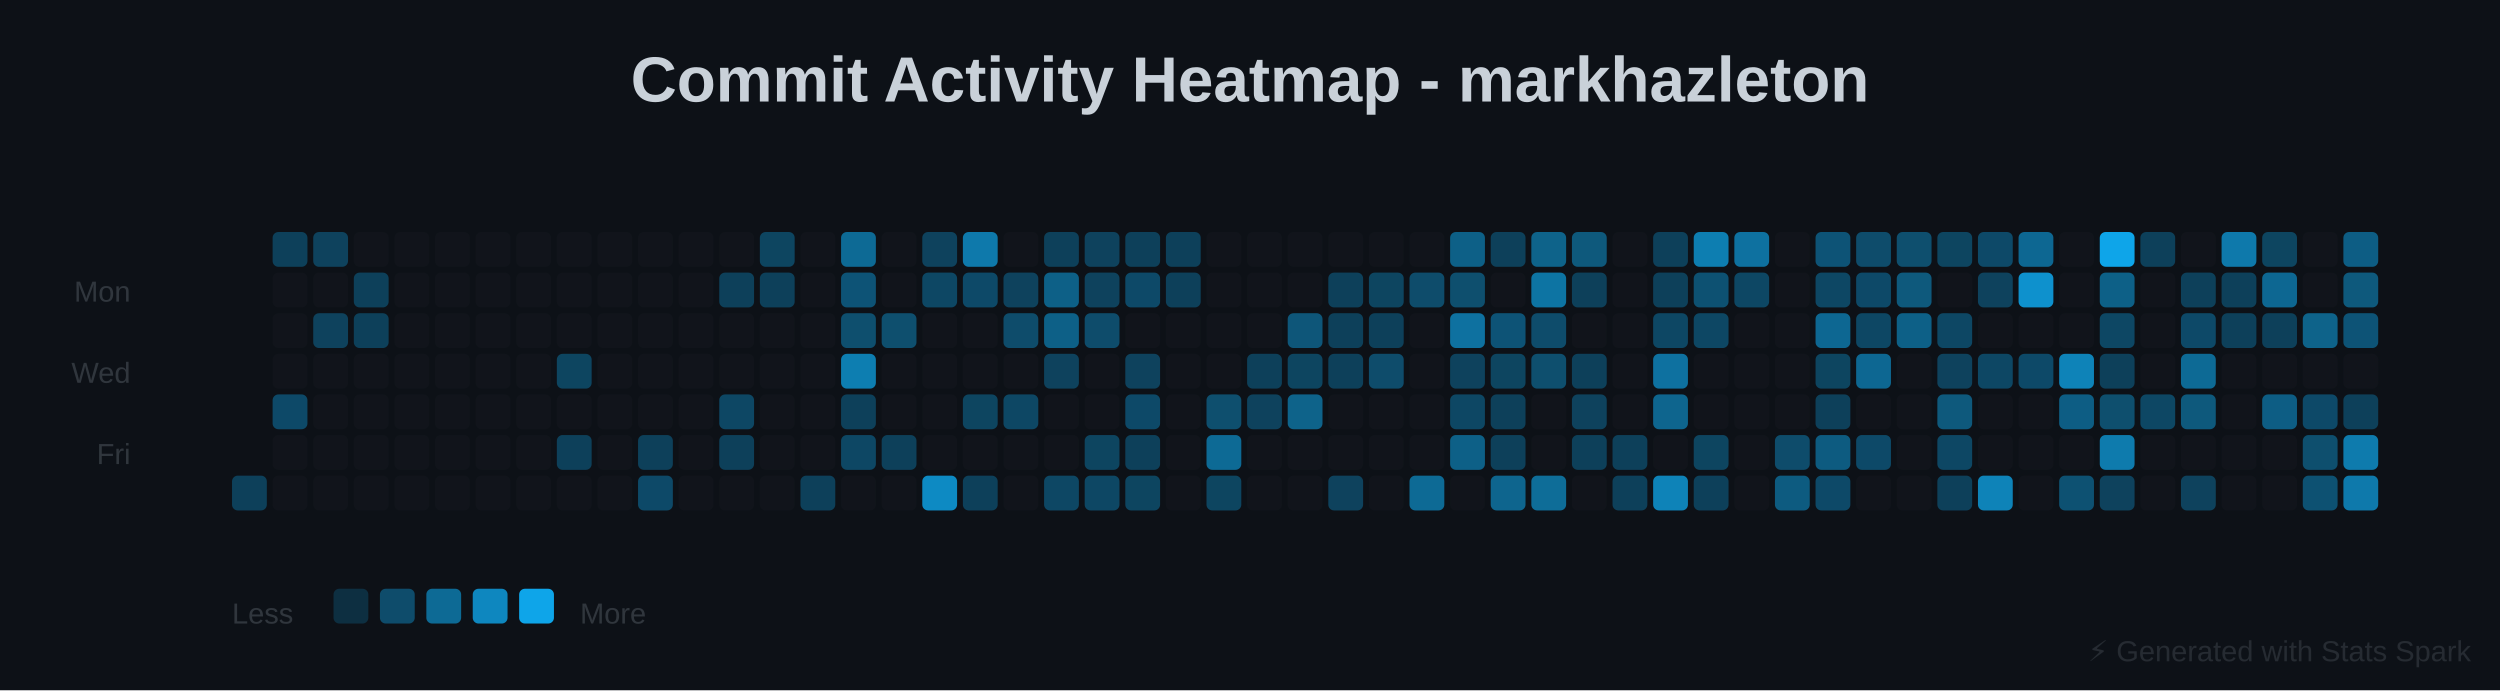
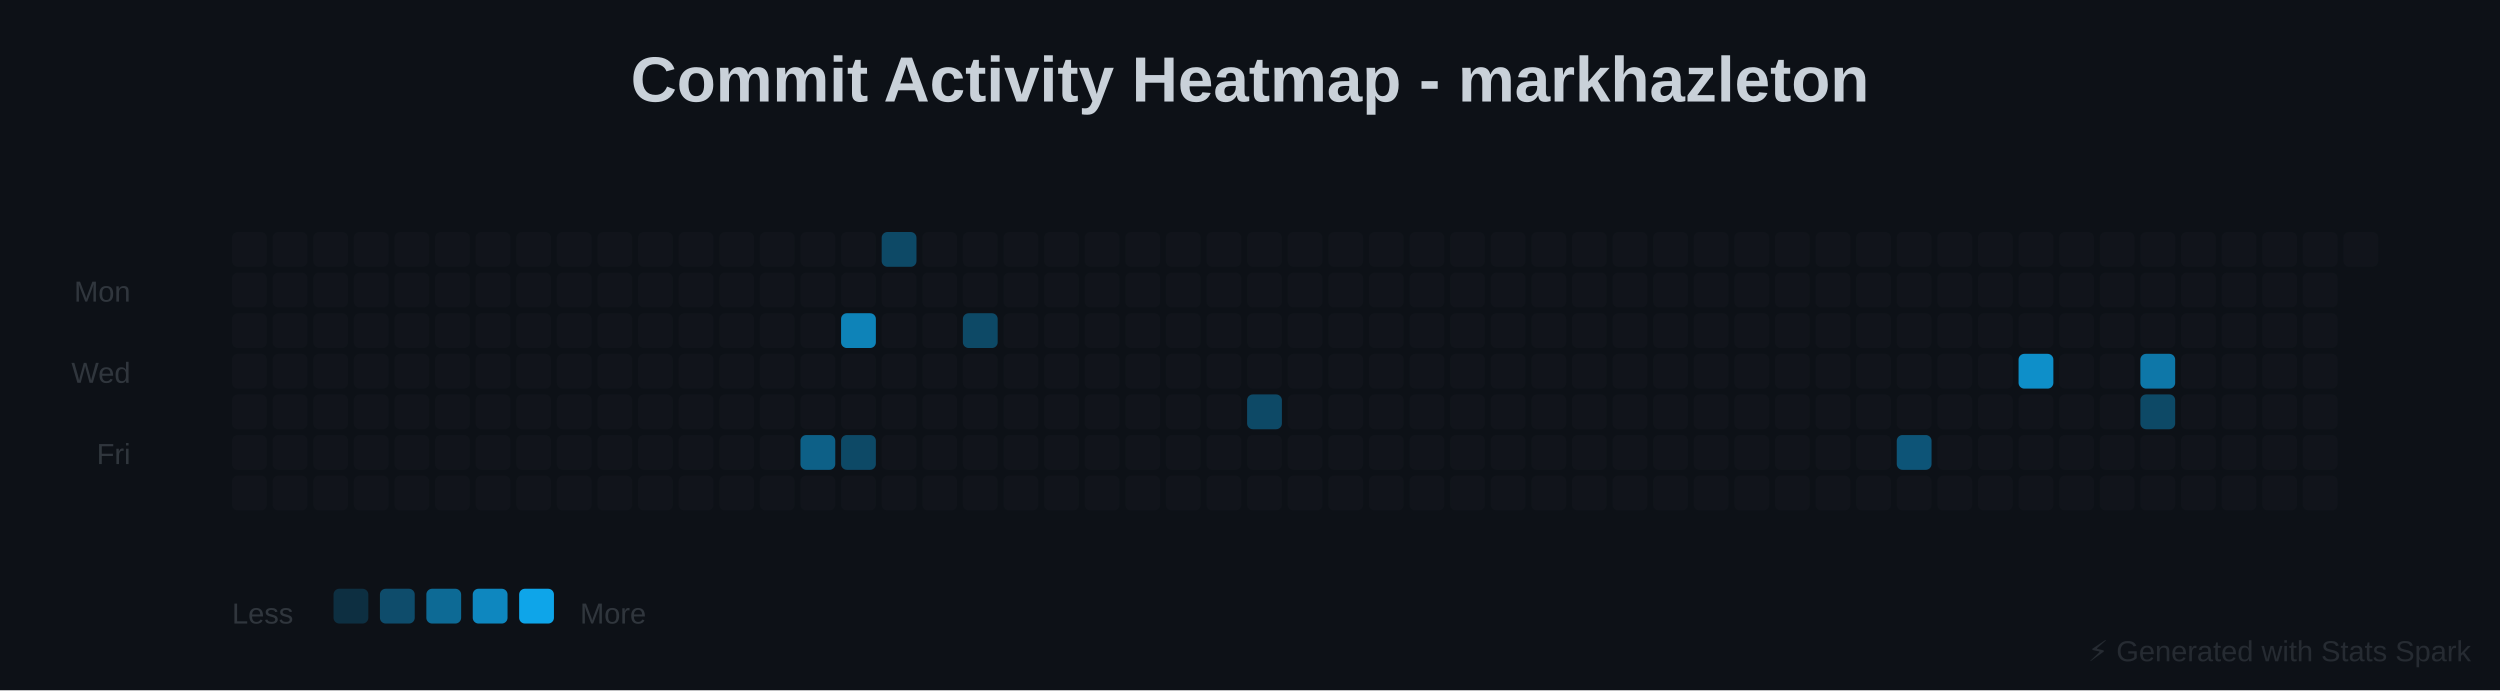
<svg xmlns="http://www.w3.org/2000/svg" baseProfile="full" height="238" version="1.1" width="862">
  <defs />
  <rect fill="#0D1117" height="238" width="862" x="0" y="0" />
  <text fill="#C9D1D9" font-family="Arial, sans-serif" font-size="22px" font-weight="bold" text-anchor="middle" x="431" y="35">Commit Activity Heatmap - markhazleton</text>
  <text fill="#30363D" font-family="Arial, sans-serif" font-size="10px" text-anchor="end" x="45" y="104">Mon</text>
  <text fill="#30363D" font-family="Arial, sans-serif" font-size="10px" text-anchor="end" x="45" y="132">Wed</text>
  <text fill="#30363D" font-family="Arial, sans-serif" font-size="10px" text-anchor="end" x="45" y="160">Fri</text>
-   <rect fill="#0EA5E9" height="12" opacity="0.317" rx="2" width="12" x="80" y="164" />
-   <rect fill="#0EA5E9" height="12" opacity="0.317" rx="2" width="12" x="94" y="80" />
+   <rect fill="#30363D" height="12" opacity="0.1" rx="2" width="12" x="80" y="80" />
+   <rect fill="#30363D" height="12" opacity="0.1" rx="2" width="12" x="80" y="94" />
+   <rect fill="#30363D" height="12" opacity="0.1" rx="2" width="12" x="80" y="108" />
+   <rect fill="#30363D" height="12" opacity="0.1" rx="2" width="12" x="80" y="122" />
+   <rect fill="#30363D" height="12" opacity="0.1" rx="2" width="12" x="80" y="136" />
+   <rect fill="#30363D" height="12" opacity="0.1" rx="2" width="12" x="80" y="150" />
+   <rect fill="#30363D" height="12" opacity="0.1" rx="2" width="12" x="80" y="164" />
+   <rect fill="#30363D" height="12" opacity="0.1" rx="2" width="12" x="94" y="80" />
  <rect fill="#30363D" height="12" opacity="0.1" rx="2" width="12" x="94" y="94" />
  <rect fill="#30363D" height="12" opacity="0.1" rx="2" width="12" x="94" y="108" />
  <rect fill="#30363D" height="12" opacity="0.1" rx="2" width="12" x="94" y="122" />
-   <rect fill="#0EA5E9" height="12" opacity="0.383" rx="2" width="12" x="94" y="136" />
+   <rect fill="#30363D" height="12" opacity="0.1" rx="2" width="12" x="94" y="136" />
  <rect fill="#30363D" height="12" opacity="0.1" rx="2" width="12" x="94" y="150" />
  <rect fill="#30363D" height="12" opacity="0.1" rx="2" width="12" x="94" y="164" />
-   <rect fill="#0EA5E9" height="12" opacity="0.333" rx="2" width="12" x="108" y="80" />
+   <rect fill="#30363D" height="12" opacity="0.1" rx="2" width="12" x="108" y="80" />
  <rect fill="#30363D" height="12" opacity="0.1" rx="2" width="12" x="108" y="94" />
-   <rect fill="#0EA5E9" height="12" opacity="0.333" rx="2" width="12" x="108" y="108" />
+   <rect fill="#30363D" height="12" opacity="0.1" rx="2" width="12" x="108" y="108" />
  <rect fill="#30363D" height="12" opacity="0.1" rx="2" width="12" x="108" y="122" />
  <rect fill="#30363D" height="12" opacity="0.1" rx="2" width="12" x="108" y="136" />
  <rect fill="#30363D" height="12" opacity="0.1" rx="2" width="12" x="108" y="150" />
  <rect fill="#30363D" height="12" opacity="0.1" rx="2" width="12" x="108" y="164" />
  <rect fill="#30363D" height="12" opacity="0.1" rx="2" width="12" x="122" y="80" />
-   <rect fill="#0EA5E9" height="12" opacity="0.317" rx="2" width="12" x="122" y="94" />
-   <rect fill="#0EA5E9" height="12" opacity="0.317" rx="2" width="12" x="122" y="108" />
+   <rect fill="#30363D" height="12" opacity="0.1" rx="2" width="12" x="122" y="94" />
+   <rect fill="#30363D" height="12" opacity="0.1" rx="2" width="12" x="122" y="108" />
  <rect fill="#30363D" height="12" opacity="0.1" rx="2" width="12" x="122" y="122" />
  <rect fill="#30363D" height="12" opacity="0.1" rx="2" width="12" x="122" y="136" />
  <rect fill="#30363D" height="12" opacity="0.1" rx="2" width="12" x="122" y="150" />
  <rect fill="#30363D" height="12" opacity="0.1" rx="2" width="12" x="122" y="164" />
  <rect fill="#30363D" height="12" opacity="0.1" rx="2" width="12" x="136" y="80" />
  <rect fill="#30363D" height="12" opacity="0.1" rx="2" width="12" x="136" y="94" />
  <rect fill="#30363D" height="12" opacity="0.1" rx="2" width="12" x="136" y="108" />
  <rect fill="#30363D" height="12" opacity="0.1" rx="2" width="12" x="136" y="122" />
  <rect fill="#30363D" height="12" opacity="0.1" rx="2" width="12" x="136" y="136" />
  <rect fill="#30363D" height="12" opacity="0.1" rx="2" width="12" x="136" y="150" />
  <rect fill="#30363D" height="12" opacity="0.1" rx="2" width="12" x="136" y="164" />
  <rect fill="#30363D" height="12" opacity="0.1" rx="2" width="12" x="150" y="80" />
  <rect fill="#30363D" height="12" opacity="0.1" rx="2" width="12" x="150" y="94" />
  <rect fill="#30363D" height="12" opacity="0.1" rx="2" width="12" x="150" y="108" />
  <rect fill="#30363D" height="12" opacity="0.1" rx="2" width="12" x="150" y="122" />
  <rect fill="#30363D" height="12" opacity="0.1" rx="2" width="12" x="150" y="136" />
  <rect fill="#30363D" height="12" opacity="0.1" rx="2" width="12" x="150" y="150" />
  <rect fill="#30363D" height="12" opacity="0.1" rx="2" width="12" x="150" y="164" />
  <rect fill="#30363D" height="12" opacity="0.1" rx="2" width="12" x="164" y="80" />
  <rect fill="#30363D" height="12" opacity="0.1" rx="2" width="12" x="164" y="94" />
  <rect fill="#30363D" height="12" opacity="0.1" rx="2" width="12" x="164" y="108" />
  <rect fill="#30363D" height="12" opacity="0.1" rx="2" width="12" x="164" y="122" />
  <rect fill="#30363D" height="12" opacity="0.1" rx="2" width="12" x="164" y="136" />
  <rect fill="#30363D" height="12" opacity="0.1" rx="2" width="12" x="164" y="150" />
  <rect fill="#30363D" height="12" opacity="0.1" rx="2" width="12" x="164" y="164" />
  <rect fill="#30363D" height="12" opacity="0.1" rx="2" width="12" x="178" y="80" />
  <rect fill="#30363D" height="12" opacity="0.1" rx="2" width="12" x="178" y="94" />
  <rect fill="#30363D" height="12" opacity="0.1" rx="2" width="12" x="178" y="108" />
  <rect fill="#30363D" height="12" opacity="0.1" rx="2" width="12" x="178" y="122" />
  <rect fill="#30363D" height="12" opacity="0.1" rx="2" width="12" x="178" y="136" />
  <rect fill="#30363D" height="12" opacity="0.1" rx="2" width="12" x="178" y="150" />
  <rect fill="#30363D" height="12" opacity="0.1" rx="2" width="12" x="178" y="164" />
  <rect fill="#30363D" height="12" opacity="0.1" rx="2" width="12" x="192" y="80" />
  <rect fill="#30363D" height="12" opacity="0.1" rx="2" width="12" x="192" y="94" />
  <rect fill="#30363D" height="12" opacity="0.1" rx="2" width="12" x="192" y="108" />
-   <rect fill="#0EA5E9" height="12" opacity="0.35" rx="2" width="12" x="192" y="122" />
+   <rect fill="#30363D" height="12" opacity="0.1" rx="2" width="12" x="192" y="122" />
  <rect fill="#30363D" height="12" opacity="0.1" rx="2" width="12" x="192" y="136" />
-   <rect fill="#0EA5E9" height="12" opacity="0.317" rx="2" width="12" x="192" y="150" />
+   <rect fill="#30363D" height="12" opacity="0.1" rx="2" width="12" x="192" y="150" />
  <rect fill="#30363D" height="12" opacity="0.1" rx="2" width="12" x="192" y="164" />
  <rect fill="#30363D" height="12" opacity="0.1" rx="2" width="12" x="206" y="80" />
  <rect fill="#30363D" height="12" opacity="0.1" rx="2" width="12" x="206" y="94" />
  <rect fill="#30363D" height="12" opacity="0.1" rx="2" width="12" x="206" y="108" />
  <rect fill="#30363D" height="12" opacity="0.1" rx="2" width="12" x="206" y="122" />
  <rect fill="#30363D" height="12" opacity="0.1" rx="2" width="12" x="206" y="136" />
  <rect fill="#30363D" height="12" opacity="0.1" rx="2" width="12" x="206" y="150" />
  <rect fill="#30363D" height="12" opacity="0.1" rx="2" width="12" x="206" y="164" />
  <rect fill="#30363D" height="12" opacity="0.1" rx="2" width="12" x="220" y="80" />
  <rect fill="#30363D" height="12" opacity="0.1" rx="2" width="12" x="220" y="94" />
  <rect fill="#30363D" height="12" opacity="0.1" rx="2" width="12" x="220" y="108" />
  <rect fill="#30363D" height="12" opacity="0.1" rx="2" width="12" x="220" y="122" />
  <rect fill="#30363D" height="12" opacity="0.1" rx="2" width="12" x="220" y="136" />
-   <rect fill="#0EA5E9" height="12" opacity="0.317" rx="2" width="12" x="220" y="150" />
-   <rect fill="#0EA5E9" height="12" opacity="0.383" rx="2" width="12" x="220" y="164" />
+   <rect fill="#30363D" height="12" opacity="0.1" rx="2" width="12" x="220" y="150" />
+   <rect fill="#30363D" height="12" opacity="0.1" rx="2" width="12" x="220" y="164" />
  <rect fill="#30363D" height="12" opacity="0.1" rx="2" width="12" x="234" y="80" />
  <rect fill="#30363D" height="12" opacity="0.1" rx="2" width="12" x="234" y="94" />
  <rect fill="#30363D" height="12" opacity="0.1" rx="2" width="12" x="234" y="108" />
  <rect fill="#30363D" height="12" opacity="0.1" rx="2" width="12" x="234" y="122" />
  <rect fill="#30363D" height="12" opacity="0.1" rx="2" width="12" x="234" y="136" />
  <rect fill="#30363D" height="12" opacity="0.1" rx="2" width="12" x="234" y="150" />
  <rect fill="#30363D" height="12" opacity="0.1" rx="2" width="12" x="234" y="164" />
  <rect fill="#30363D" height="12" opacity="0.1" rx="2" width="12" x="248" y="80" />
-   <rect fill="#0EA5E9" height="12" opacity="0.317" rx="2" width="12" x="248" y="94" />
+   <rect fill="#30363D" height="12" opacity="0.1" rx="2" width="12" x="248" y="94" />
  <rect fill="#30363D" height="12" opacity="0.1" rx="2" width="12" x="248" y="108" />
  <rect fill="#30363D" height="12" opacity="0.1" rx="2" width="12" x="248" y="122" />
-   <rect fill="#0EA5E9" height="12" opacity="0.367" rx="2" width="12" x="248" y="136" />
-   <rect fill="#0EA5E9" height="12" opacity="0.317" rx="2" width="12" x="248" y="150" />
+   <rect fill="#30363D" height="12" opacity="0.1" rx="2" width="12" x="248" y="136" />
+   <rect fill="#30363D" height="12" opacity="0.1" rx="2" width="12" x="248" y="150" />
  <rect fill="#30363D" height="12" opacity="0.1" rx="2" width="12" x="248" y="164" />
-   <rect fill="#0EA5E9" height="12" opacity="0.35" rx="2" width="12" x="262" y="80" />
-   <rect fill="#0EA5E9" height="12" opacity="0.317" rx="2" width="12" x="262" y="94" />
+   <rect fill="#30363D" height="12" opacity="0.1" rx="2" width="12" x="262" y="80" />
+   <rect fill="#30363D" height="12" opacity="0.1" rx="2" width="12" x="262" y="94" />
  <rect fill="#30363D" height="12" opacity="0.1" rx="2" width="12" x="262" y="108" />
  <rect fill="#30363D" height="12" opacity="0.1" rx="2" width="12" x="262" y="122" />
  <rect fill="#30363D" height="12" opacity="0.1" rx="2" width="12" x="262" y="136" />
  <rect fill="#30363D" height="12" opacity="0.1" rx="2" width="12" x="262" y="150" />
  <rect fill="#30363D" height="12" opacity="0.1" rx="2" width="12" x="262" y="164" />
  <rect fill="#30363D" height="12" opacity="0.1" rx="2" width="12" x="276" y="80" />
  <rect fill="#30363D" height="12" opacity="0.1" rx="2" width="12" x="276" y="94" />
  <rect fill="#30363D" height="12" opacity="0.1" rx="2" width="12" x="276" y="108" />
  <rect fill="#30363D" height="12" opacity="0.1" rx="2" width="12" x="276" y="122" />
  <rect fill="#30363D" height="12" opacity="0.1" rx="2" width="12" x="276" y="136" />
-   <rect fill="#30363D" height="12" opacity="0.1" rx="2" width="12" x="276" y="150" />
-   <rect fill="#0EA5E9" height="12" opacity="0.317" rx="2" width="12" x="276" y="164" />
-   <rect fill="#0EA5E9" height="12" opacity="0.6" rx="2" width="12" x="290" y="80" />
-   <rect fill="#0EA5E9" height="12" opacity="0.45" rx="2" width="12" x="290" y="94" />
-   <rect fill="#0EA5E9" height="12" opacity="0.417" rx="2" width="12" x="290" y="108" />
-   <rect fill="#0EA5E9" height="12" opacity="0.733" rx="2" width="12" x="290" y="122" />
-   <rect fill="#0EA5E9" height="12" opacity="0.317" rx="2" width="12" x="290" y="136" />
-   <rect fill="#0EA5E9" height="12" opacity="0.367" rx="2" width="12" x="290" y="150" />
+   <rect fill="#0EA5E9" height="12" opacity="0.533" rx="2" width="12" x="276" y="150" />
+   <rect fill="#30363D" height="12" opacity="0.1" rx="2" width="12" x="276" y="164" />
+   <rect fill="#30363D" height="12" opacity="0.1" rx="2" width="12" x="290" y="80" />
+   <rect fill="#30363D" height="12" opacity="0.1" rx="2" width="12" x="290" y="94" />
+   <rect fill="#0EA5E9" height="12" opacity="0.767" rx="2" width="12" x="290" y="108" />
+   <rect fill="#30363D" height="12" opacity="0.1" rx="2" width="12" x="290" y="122" />
+   <rect fill="#30363D" height="12" opacity="0.1" rx="2" width="12" x="290" y="136" />
+   <rect fill="#0EA5E9" height="12" opacity="0.378" rx="2" width="12" x="290" y="150" />
  <rect fill="#30363D" height="12" opacity="0.1" rx="2" width="12" x="290" y="164" />
-   <rect fill="#30363D" height="12" opacity="0.1" rx="2" width="12" x="304" y="80" />
+   <rect fill="#0EA5E9" height="12" opacity="0.378" rx="2" width="12" x="304" y="80" />
  <rect fill="#30363D" height="12" opacity="0.1" rx="2" width="12" x="304" y="94" />
-   <rect fill="#0EA5E9" height="12" opacity="0.417" rx="2" width="12" x="304" y="108" />
+   <rect fill="#30363D" height="12" opacity="0.1" rx="2" width="12" x="304" y="108" />
  <rect fill="#30363D" height="12" opacity="0.1" rx="2" width="12" x="304" y="122" />
  <rect fill="#30363D" height="12" opacity="0.1" rx="2" width="12" x="304" y="136" />
-   <rect fill="#0EA5E9" height="12" opacity="0.317" rx="2" width="12" x="304" y="150" />
+   <rect fill="#30363D" height="12" opacity="0.1" rx="2" width="12" x="304" y="150" />
  <rect fill="#30363D" height="12" opacity="0.1" rx="2" width="12" x="304" y="164" />
-   <rect fill="#0EA5E9" height="12" opacity="0.333" rx="2" width="12" x="318" y="80" />
-   <rect fill="#0EA5E9" height="12" opacity="0.367" rx="2" width="12" x="318" y="94" />
+   <rect fill="#30363D" height="12" opacity="0.1" rx="2" width="12" x="318" y="80" />
+   <rect fill="#30363D" height="12" opacity="0.1" rx="2" width="12" x="318" y="94" />
  <rect fill="#30363D" height="12" opacity="0.1" rx="2" width="12" x="318" y="108" />
  <rect fill="#30363D" height="12" opacity="0.1" rx="2" width="12" x="318" y="122" />
  <rect fill="#30363D" height="12" opacity="0.1" rx="2" width="12" x="318" y="136" />
  <rect fill="#30363D" height="12" opacity="0.1" rx="2" width="12" x="318" y="150" />
-   <rect fill="#0EA5E9" height="12" opacity="0.817" rx="2" width="12" x="318" y="164" />
-   <rect fill="#0EA5E9" height="12" opacity="0.7" rx="2" width="12" x="332" y="80" />
-   <rect fill="#0EA5E9" height="12" opacity="0.383" rx="2" width="12" x="332" y="94" />
-   <rect fill="#30363D" height="12" opacity="0.1" rx="2" width="12" x="332" y="108" />
+   <rect fill="#30363D" height="12" opacity="0.1" rx="2" width="12" x="318" y="164" />
+   <rect fill="#30363D" height="12" opacity="0.1" rx="2" width="12" x="332" y="80" />
+   <rect fill="#30363D" height="12" opacity="0.1" rx="2" width="12" x="332" y="94" />
+   <rect fill="#0EA5E9" height="12" opacity="0.378" rx="2" width="12" x="332" y="108" />
  <rect fill="#30363D" height="12" opacity="0.1" rx="2" width="12" x="332" y="122" />
-   <rect fill="#0EA5E9" height="12" opacity="0.35" rx="2" width="12" x="332" y="136" />
+   <rect fill="#30363D" height="12" opacity="0.1" rx="2" width="12" x="332" y="136" />
  <rect fill="#30363D" height="12" opacity="0.1" rx="2" width="12" x="332" y="150" />
-   <rect fill="#0EA5E9" height="12" opacity="0.317" rx="2" width="12" x="332" y="164" />
+   <rect fill="#30363D" height="12" opacity="0.1" rx="2" width="12" x="332" y="164" />
  <rect fill="#30363D" height="12" opacity="0.1" rx="2" width="12" x="346" y="80" />
-   <rect fill="#0EA5E9" height="12" opacity="0.333" rx="2" width="12" x="346" y="94" />
-   <rect fill="#0EA5E9" height="12" opacity="0.4" rx="2" width="12" x="346" y="108" />
+   <rect fill="#30363D" height="12" opacity="0.1" rx="2" width="12" x="346" y="94" />
+   <rect fill="#30363D" height="12" opacity="0.1" rx="2" width="12" x="346" y="108" />
  <rect fill="#30363D" height="12" opacity="0.1" rx="2" width="12" x="346" y="122" />
-   <rect fill="#0EA5E9" height="12" opacity="0.367" rx="2" width="12" x="346" y="136" />
+   <rect fill="#30363D" height="12" opacity="0.1" rx="2" width="12" x="346" y="136" />
  <rect fill="#30363D" height="12" opacity="0.1" rx="2" width="12" x="346" y="150" />
  <rect fill="#30363D" height="12" opacity="0.1" rx="2" width="12" x="346" y="164" />
-   <rect fill="#0EA5E9" height="12" opacity="0.317" rx="2" width="12" x="360" y="80" />
-   <rect fill="#0EA5E9" height="12" opacity="0.533" rx="2" width="12" x="360" y="94" />
-   <rect fill="#0EA5E9" height="12" opacity="0.533" rx="2" width="12" x="360" y="108" />
-   <rect fill="#0EA5E9" height="12" opacity="0.333" rx="2" width="12" x="360" y="122" />
+   <rect fill="#30363D" height="12" opacity="0.1" rx="2" width="12" x="360" y="80" />
+   <rect fill="#30363D" height="12" opacity="0.1" rx="2" width="12" x="360" y="94" />
+   <rect fill="#30363D" height="12" opacity="0.1" rx="2" width="12" x="360" y="108" />
+   <rect fill="#30363D" height="12" opacity="0.1" rx="2" width="12" x="360" y="122" />
  <rect fill="#30363D" height="12" opacity="0.1" rx="2" width="12" x="360" y="136" />
  <rect fill="#30363D" height="12" opacity="0.1" rx="2" width="12" x="360" y="150" />
-   <rect fill="#0EA5E9" height="12" opacity="0.367" rx="2" width="12" x="360" y="164" />
-   <rect fill="#0EA5E9" height="12" opacity="0.333" rx="2" width="12" x="374" y="80" />
-   <rect fill="#0EA5E9" height="12" opacity="0.333" rx="2" width="12" x="374" y="94" />
-   <rect fill="#0EA5E9" height="12" opacity="0.4" rx="2" width="12" x="374" y="108" />
+   <rect fill="#30363D" height="12" opacity="0.1" rx="2" width="12" x="360" y="164" />
+   <rect fill="#30363D" height="12" opacity="0.1" rx="2" width="12" x="374" y="80" />
+   <rect fill="#30363D" height="12" opacity="0.1" rx="2" width="12" x="374" y="94" />
+   <rect fill="#30363D" height="12" opacity="0.1" rx="2" width="12" x="374" y="108" />
  <rect fill="#30363D" height="12" opacity="0.1" rx="2" width="12" x="374" y="122" />
  <rect fill="#30363D" height="12" opacity="0.1" rx="2" width="12" x="374" y="136" />
-   <rect fill="#0EA5E9" height="12" opacity="0.35" rx="2" width="12" x="374" y="150" />
-   <rect fill="#0EA5E9" height="12" opacity="0.367" rx="2" width="12" x="374" y="164" />
-   <rect fill="#0EA5E9" height="12" opacity="0.317" rx="2" width="12" x="388" y="80" />
-   <rect fill="#0EA5E9" height="12" opacity="0.383" rx="2" width="12" x="388" y="94" />
+   <rect fill="#30363D" height="12" opacity="0.1" rx="2" width="12" x="374" y="150" />
+   <rect fill="#30363D" height="12" opacity="0.1" rx="2" width="12" x="374" y="164" />
+   <rect fill="#30363D" height="12" opacity="0.1" rx="2" width="12" x="388" y="80" />
+   <rect fill="#30363D" height="12" opacity="0.1" rx="2" width="12" x="388" y="94" />
  <rect fill="#30363D" height="12" opacity="0.1" rx="2" width="12" x="388" y="108" />
-   <rect fill="#0EA5E9" height="12" opacity="0.333" rx="2" width="12" x="388" y="122" />
-   <rect fill="#0EA5E9" height="12" opacity="0.383" rx="2" width="12" x="388" y="136" />
-   <rect fill="#0EA5E9" height="12" opacity="0.317" rx="2" width="12" x="388" y="150" />
-   <rect fill="#0EA5E9" height="12" opacity="0.35" rx="2" width="12" x="388" y="164" />
-   <rect fill="#0EA5E9" height="12" opacity="0.317" rx="2" width="12" x="402" y="80" />
-   <rect fill="#0EA5E9" height="12" opacity="0.317" rx="2" width="12" x="402" y="94" />
+   <rect fill="#30363D" height="12" opacity="0.1" rx="2" width="12" x="388" y="122" />
+   <rect fill="#30363D" height="12" opacity="0.1" rx="2" width="12" x="388" y="136" />
+   <rect fill="#30363D" height="12" opacity="0.1" rx="2" width="12" x="388" y="150" />
+   <rect fill="#30363D" height="12" opacity="0.1" rx="2" width="12" x="388" y="164" />
+   <rect fill="#30363D" height="12" opacity="0.1" rx="2" width="12" x="402" y="80" />
+   <rect fill="#30363D" height="12" opacity="0.1" rx="2" width="12" x="402" y="94" />
  <rect fill="#30363D" height="12" opacity="0.1" rx="2" width="12" x="402" y="108" />
  <rect fill="#30363D" height="12" opacity="0.1" rx="2" width="12" x="402" y="122" />
  <rect fill="#30363D" height="12" opacity="0.1" rx="2" width="12" x="402" y="136" />
  <rect fill="#30363D" height="12" opacity="0.1" rx="2" width="12" x="402" y="150" />
  <rect fill="#30363D" height="12" opacity="0.1" rx="2" width="12" x="402" y="164" />
  <rect fill="#30363D" height="12" opacity="0.1" rx="2" width="12" x="416" y="80" />
  <rect fill="#30363D" height="12" opacity="0.1" rx="2" width="12" x="416" y="94" />
  <rect fill="#30363D" height="12" opacity="0.1" rx="2" width="12" x="416" y="108" />
  <rect fill="#30363D" height="12" opacity="0.1" rx="2" width="12" x="416" y="122" />
-   <rect fill="#0EA5E9" height="12" opacity="0.417" rx="2" width="12" x="416" y="136" />
-   <rect fill="#0EA5E9" height="12" opacity="0.6" rx="2" width="12" x="416" y="150" />
-   <rect fill="#0EA5E9" height="12" opacity="0.35" rx="2" width="12" x="416" y="164" />
+   <rect fill="#30363D" height="12" opacity="0.1" rx="2" width="12" x="416" y="136" />
+   <rect fill="#30363D" height="12" opacity="0.1" rx="2" width="12" x="416" y="150" />
+   <rect fill="#30363D" height="12" opacity="0.1" rx="2" width="12" x="416" y="164" />
  <rect fill="#30363D" height="12" opacity="0.1" rx="2" width="12" x="430" y="80" />
  <rect fill="#30363D" height="12" opacity="0.1" rx="2" width="12" x="430" y="94" />
  <rect fill="#30363D" height="12" opacity="0.1" rx="2" width="12" x="430" y="108" />
-   <rect fill="#0EA5E9" height="12" opacity="0.317" rx="2" width="12" x="430" y="122" />
-   <rect fill="#0EA5E9" height="12" opacity="0.333" rx="2" width="12" x="430" y="136" />
+   <rect fill="#30363D" height="12" opacity="0.1" rx="2" width="12" x="430" y="122" />
+   <rect fill="#0EA5E9" height="12" opacity="0.378" rx="2" width="12" x="430" y="136" />
  <rect fill="#30363D" height="12" opacity="0.1" rx="2" width="12" x="430" y="150" />
  <rect fill="#30363D" height="12" opacity="0.1" rx="2" width="12" x="430" y="164" />
  <rect fill="#30363D" height="12" opacity="0.1" rx="2" width="12" x="444" y="80" />
  <rect fill="#30363D" height="12" opacity="0.1" rx="2" width="12" x="444" y="94" />
-   <rect fill="#0EA5E9" height="12" opacity="0.467" rx="2" width="12" x="444" y="108" />
-   <rect fill="#0EA5E9" height="12" opacity="0.35" rx="2" width="12" x="444" y="122" />
-   <rect fill="#0EA5E9" height="12" opacity="0.55" rx="2" width="12" x="444" y="136" />
+   <rect fill="#30363D" height="12" opacity="0.1" rx="2" width="12" x="444" y="108" />
+   <rect fill="#30363D" height="12" opacity="0.1" rx="2" width="12" x="444" y="122" />
+   <rect fill="#30363D" height="12" opacity="0.1" rx="2" width="12" x="444" y="136" />
  <rect fill="#30363D" height="12" opacity="0.1" rx="2" width="12" x="444" y="150" />
  <rect fill="#30363D" height="12" opacity="0.1" rx="2" width="12" x="444" y="164" />
  <rect fill="#30363D" height="12" opacity="0.1" rx="2" width="12" x="458" y="80" />
-   <rect fill="#0EA5E9" height="12" opacity="0.317" rx="2" width="12" x="458" y="94" />
-   <rect fill="#0EA5E9" height="12" opacity="0.317" rx="2" width="12" x="458" y="108" />
-   <rect fill="#0EA5E9" height="12" opacity="0.317" rx="2" width="12" x="458" y="122" />
+   <rect fill="#30363D" height="12" opacity="0.1" rx="2" width="12" x="458" y="94" />
+   <rect fill="#30363D" height="12" opacity="0.1" rx="2" width="12" x="458" y="108" />
+   <rect fill="#30363D" height="12" opacity="0.1" rx="2" width="12" x="458" y="122" />
  <rect fill="#30363D" height="12" opacity="0.1" rx="2" width="12" x="458" y="136" />
  <rect fill="#30363D" height="12" opacity="0.1" rx="2" width="12" x="458" y="150" />
-   <rect fill="#0EA5E9" height="12" opacity="0.333" rx="2" width="12" x="458" y="164" />
+   <rect fill="#30363D" height="12" opacity="0.1" rx="2" width="12" x="458" y="164" />
  <rect fill="#30363D" height="12" opacity="0.1" rx="2" width="12" x="472" y="80" />
-   <rect fill="#0EA5E9" height="12" opacity="0.35" rx="2" width="12" x="472" y="94" />
-   <rect fill="#0EA5E9" height="12" opacity="0.317" rx="2" width="12" x="472" y="108" />
-   <rect fill="#0EA5E9" height="12" opacity="0.4" rx="2" width="12" x="472" y="122" />
+   <rect fill="#30363D" height="12" opacity="0.1" rx="2" width="12" x="472" y="94" />
+   <rect fill="#30363D" height="12" opacity="0.1" rx="2" width="12" x="472" y="108" />
+   <rect fill="#30363D" height="12" opacity="0.1" rx="2" width="12" x="472" y="122" />
  <rect fill="#30363D" height="12" opacity="0.1" rx="2" width="12" x="472" y="136" />
  <rect fill="#30363D" height="12" opacity="0.1" rx="2" width="12" x="472" y="150" />
  <rect fill="#30363D" height="12" opacity="0.1" rx="2" width="12" x="472" y="164" />
  <rect fill="#30363D" height="12" opacity="0.1" rx="2" width="12" x="486" y="80" />
-   <rect fill="#0EA5E9" height="12" opacity="0.4" rx="2" width="12" x="486" y="94" />
+   <rect fill="#30363D" height="12" opacity="0.1" rx="2" width="12" x="486" y="94" />
  <rect fill="#30363D" height="12" opacity="0.1" rx="2" width="12" x="486" y="108" />
  <rect fill="#30363D" height="12" opacity="0.1" rx="2" width="12" x="486" y="122" />
  <rect fill="#30363D" height="12" opacity="0.1" rx="2" width="12" x="486" y="136" />
  <rect fill="#30363D" height="12" opacity="0.1" rx="2" width="12" x="486" y="150" />
-   <rect fill="#0EA5E9" height="12" opacity="0.6" rx="2" width="12" x="486" y="164" />
-   <rect fill="#0EA5E9" height="12" opacity="0.533" rx="2" width="12" x="500" y="80" />
-   <rect fill="#0EA5E9" height="12" opacity="0.417" rx="2" width="12" x="500" y="94" />
-   <rect fill="#0EA5E9" height="12" opacity="0.65" rx="2" width="12" x="500" y="108" />
-   <rect fill="#0EA5E9" height="12" opacity="0.333" rx="2" width="12" x="500" y="122" />
-   <rect fill="#0EA5E9" height="12" opacity="0.367" rx="2" width="12" x="500" y="136" />
-   <rect fill="#0EA5E9" height="12" opacity="0.533" rx="2" width="12" x="500" y="150" />
+   <rect fill="#30363D" height="12" opacity="0.1" rx="2" width="12" x="486" y="164" />
+   <rect fill="#30363D" height="12" opacity="0.1" rx="2" width="12" x="500" y="80" />
+   <rect fill="#30363D" height="12" opacity="0.1" rx="2" width="12" x="500" y="94" />
+   <rect fill="#30363D" height="12" opacity="0.1" rx="2" width="12" x="500" y="108" />
+   <rect fill="#30363D" height="12" opacity="0.1" rx="2" width="12" x="500" y="122" />
+   <rect fill="#30363D" height="12" opacity="0.1" rx="2" width="12" x="500" y="136" />
+   <rect fill="#30363D" height="12" opacity="0.1" rx="2" width="12" x="500" y="150" />
  <rect fill="#30363D" height="12" opacity="0.1" rx="2" width="12" x="500" y="164" />
-   <rect fill="#0EA5E9" height="12" opacity="0.317" rx="2" width="12" x="514" y="80" />
+   <rect fill="#30363D" height="12" opacity="0.1" rx="2" width="12" x="514" y="80" />
  <rect fill="#30363D" height="12" opacity="0.1" rx="2" width="12" x="514" y="94" />
-   <rect fill="#0EA5E9" height="12" opacity="0.45" rx="2" width="12" x="514" y="108" />
-   <rect fill="#0EA5E9" height="12" opacity="0.35" rx="2" width="12" x="514" y="122" />
-   <rect fill="#0EA5E9" height="12" opacity="0.317" rx="2" width="12" x="514" y="136" />
-   <rect fill="#0EA5E9" height="12" opacity="0.317" rx="2" width="12" x="514" y="150" />
-   <rect fill="#0EA5E9" height="12" opacity="0.567" rx="2" width="12" x="514" y="164" />
-   <rect fill="#0EA5E9" height="12" opacity="0.55" rx="2" width="12" x="528" y="80" />
-   <rect fill="#0EA5E9" height="12" opacity="0.667" rx="2" width="12" x="528" y="94" />
-   <rect fill="#0EA5E9" height="12" opacity="0.4" rx="2" width="12" x="528" y="108" />
-   <rect fill="#0EA5E9" height="12" opacity="0.417" rx="2" width="12" x="528" y="122" />
+   <rect fill="#30363D" height="12" opacity="0.1" rx="2" width="12" x="514" y="108" />
+   <rect fill="#30363D" height="12" opacity="0.1" rx="2" width="12" x="514" y="122" />
+   <rect fill="#30363D" height="12" opacity="0.1" rx="2" width="12" x="514" y="136" />
+   <rect fill="#30363D" height="12" opacity="0.1" rx="2" width="12" x="514" y="150" />
+   <rect fill="#30363D" height="12" opacity="0.1" rx="2" width="12" x="514" y="164" />
+   <rect fill="#30363D" height="12" opacity="0.1" rx="2" width="12" x="528" y="80" />
+   <rect fill="#30363D" height="12" opacity="0.1" rx="2" width="12" x="528" y="94" />
+   <rect fill="#30363D" height="12" opacity="0.1" rx="2" width="12" x="528" y="108" />
+   <rect fill="#30363D" height="12" opacity="0.1" rx="2" width="12" x="528" y="122" />
  <rect fill="#30363D" height="12" opacity="0.1" rx="2" width="12" x="528" y="136" />
  <rect fill="#30363D" height="12" opacity="0.1" rx="2" width="12" x="528" y="150" />
-   <rect fill="#0EA5E9" height="12" opacity="0.617" rx="2" width="12" x="528" y="164" />
-   <rect fill="#0EA5E9" height="12" opacity="0.483" rx="2" width="12" x="542" y="80" />
-   <rect fill="#0EA5E9" height="12" opacity="0.317" rx="2" width="12" x="542" y="94" />
+   <rect fill="#30363D" height="12" opacity="0.1" rx="2" width="12" x="528" y="164" />
+   <rect fill="#30363D" height="12" opacity="0.1" rx="2" width="12" x="542" y="80" />
+   <rect fill="#30363D" height="12" opacity="0.1" rx="2" width="12" x="542" y="94" />
  <rect fill="#30363D" height="12" opacity="0.1" rx="2" width="12" x="542" y="108" />
-   <rect fill="#0EA5E9" height="12" opacity="0.317" rx="2" width="12" x="542" y="122" />
-   <rect fill="#0EA5E9" height="12" opacity="0.333" rx="2" width="12" x="542" y="136" />
-   <rect fill="#0EA5E9" height="12" opacity="0.317" rx="2" width="12" x="542" y="150" />
+   <rect fill="#30363D" height="12" opacity="0.1" rx="2" width="12" x="542" y="122" />
+   <rect fill="#30363D" height="12" opacity="0.1" rx="2" width="12" x="542" y="136" />
+   <rect fill="#30363D" height="12" opacity="0.1" rx="2" width="12" x="542" y="150" />
  <rect fill="#30363D" height="12" opacity="0.1" rx="2" width="12" x="542" y="164" />
  <rect fill="#30363D" height="12" opacity="0.1" rx="2" width="12" x="556" y="80" />
  <rect fill="#30363D" height="12" opacity="0.1" rx="2" width="12" x="556" y="94" />
  <rect fill="#30363D" height="12" opacity="0.1" rx="2" width="12" x="556" y="108" />
  <rect fill="#30363D" height="12" opacity="0.1" rx="2" width="12" x="556" y="122" />
  <rect fill="#30363D" height="12" opacity="0.1" rx="2" width="12" x="556" y="136" />
-   <rect fill="#0EA5E9" height="12" opacity="0.317" rx="2" width="12" x="556" y="150" />
-   <rect fill="#0EA5E9" height="12" opacity="0.317" rx="2" width="12" x="556" y="164" />
-   <rect fill="#0EA5E9" height="12" opacity="0.317" rx="2" width="12" x="570" y="80" />
-   <rect fill="#0EA5E9" height="12" opacity="0.317" rx="2" width="12" x="570" y="94" />
-   <rect fill="#0EA5E9" height="12" opacity="0.367" rx="2" width="12" x="570" y="108" />
-   <rect fill="#0EA5E9" height="12" opacity="0.65" rx="2" width="12" x="570" y="122" />
-   <rect fill="#0EA5E9" height="12" opacity="0.567" rx="2" width="12" x="570" y="136" />
+   <rect fill="#30363D" height="12" opacity="0.1" rx="2" width="12" x="556" y="150" />
+   <rect fill="#30363D" height="12" opacity="0.1" rx="2" width="12" x="556" y="164" />
+   <rect fill="#30363D" height="12" opacity="0.1" rx="2" width="12" x="570" y="80" />
+   <rect fill="#30363D" height="12" opacity="0.1" rx="2" width="12" x="570" y="94" />
+   <rect fill="#30363D" height="12" opacity="0.1" rx="2" width="12" x="570" y="108" />
+   <rect fill="#30363D" height="12" opacity="0.1" rx="2" width="12" x="570" y="122" />
+   <rect fill="#30363D" height="12" opacity="0.1" rx="2" width="12" x="570" y="136" />
  <rect fill="#30363D" height="12" opacity="0.1" rx="2" width="12" x="570" y="150" />
-   <rect fill="#0EA5E9" height="12" opacity="0.767" rx="2" width="12" x="570" y="164" />
-   <rect fill="#0EA5E9" height="12" opacity="0.733" rx="2" width="12" x="584" y="80" />
-   <rect fill="#0EA5E9" height="12" opacity="0.433" rx="2" width="12" x="584" y="94" />
-   <rect fill="#0EA5E9" height="12" opacity="0.367" rx="2" width="12" x="584" y="108" />
+   <rect fill="#30363D" height="12" opacity="0.1" rx="2" width="12" x="570" y="164" />
+   <rect fill="#30363D" height="12" opacity="0.1" rx="2" width="12" x="584" y="80" />
+   <rect fill="#30363D" height="12" opacity="0.1" rx="2" width="12" x="584" y="94" />
+   <rect fill="#30363D" height="12" opacity="0.1" rx="2" width="12" x="584" y="108" />
  <rect fill="#30363D" height="12" opacity="0.1" rx="2" width="12" x="584" y="122" />
  <rect fill="#30363D" height="12" opacity="0.1" rx="2" width="12" x="584" y="136" />
-   <rect fill="#0EA5E9" height="12" opacity="0.35" rx="2" width="12" x="584" y="150" />
-   <rect fill="#0EA5E9" height="12" opacity="0.317" rx="2" width="12" x="584" y="164" />
-   <rect fill="#0EA5E9" height="12" opacity="0.65" rx="2" width="12" x="598" y="80" />
-   <rect fill="#0EA5E9" height="12" opacity="0.367" rx="2" width="12" x="598" y="94" />
+   <rect fill="#30363D" height="12" opacity="0.1" rx="2" width="12" x="584" y="150" />
+   <rect fill="#30363D" height="12" opacity="0.1" rx="2" width="12" x="584" y="164" />
+   <rect fill="#30363D" height="12" opacity="0.1" rx="2" width="12" x="598" y="80" />
+   <rect fill="#30363D" height="12" opacity="0.1" rx="2" width="12" x="598" y="94" />
  <rect fill="#30363D" height="12" opacity="0.1" rx="2" width="12" x="598" y="108" />
  <rect fill="#30363D" height="12" opacity="0.1" rx="2" width="12" x="598" y="122" />
  <rect fill="#30363D" height="12" opacity="0.1" rx="2" width="12" x="598" y="136" />
  <rect fill="#30363D" height="12" opacity="0.1" rx="2" width="12" x="598" y="150" />
  <rect fill="#30363D" height="12" opacity="0.1" rx="2" width="12" x="598" y="164" />
  <rect fill="#30363D" height="12" opacity="0.1" rx="2" width="12" x="612" y="80" />
  <rect fill="#30363D" height="12" opacity="0.1" rx="2" width="12" x="612" y="94" />
  <rect fill="#30363D" height="12" opacity="0.1" rx="2" width="12" x="612" y="108" />
  <rect fill="#30363D" height="12" opacity="0.1" rx="2" width="12" x="612" y="122" />
  <rect fill="#30363D" height="12" opacity="0.1" rx="2" width="12" x="612" y="136" />
-   <rect fill="#0EA5E9" height="12" opacity="0.4" rx="2" width="12" x="612" y="150" />
-   <rect fill="#0EA5E9" height="12" opacity="0.5" rx="2" width="12" x="612" y="164" />
-   <rect fill="#0EA5E9" height="12" opacity="0.45" rx="2" width="12" x="626" y="80" />
-   <rect fill="#0EA5E9" height="12" opacity="0.367" rx="2" width="12" x="626" y="94" />
-   <rect fill="#0EA5E9" height="12" opacity="0.583" rx="2" width="12" x="626" y="108" />
-   <rect fill="#0EA5E9" height="12" opacity="0.35" rx="2" width="12" x="626" y="122" />
-   <rect fill="#0EA5E9" height="12" opacity="0.317" rx="2" width="12" x="626" y="136" />
-   <rect fill="#0EA5E9" height="12" opacity="0.5" rx="2" width="12" x="626" y="150" />
-   <rect fill="#0EA5E9" height="12" opacity="0.383" rx="2" width="12" x="626" y="164" />
-   <rect fill="#0EA5E9" height="12" opacity="0.4" rx="2" width="12" x="640" y="80" />
-   <rect fill="#0EA5E9" height="12" opacity="0.383" rx="2" width="12" x="640" y="94" />
-   <rect fill="#0EA5E9" height="12" opacity="0.367" rx="2" width="12" x="640" y="108" />
-   <rect fill="#0EA5E9" height="12" opacity="0.583" rx="2" width="12" x="640" y="122" />
+   <rect fill="#30363D" height="12" opacity="0.1" rx="2" width="12" x="612" y="150" />
+   <rect fill="#30363D" height="12" opacity="0.1" rx="2" width="12" x="612" y="164" />
+   <rect fill="#30363D" height="12" opacity="0.1" rx="2" width="12" x="626" y="80" />
+   <rect fill="#30363D" height="12" opacity="0.1" rx="2" width="12" x="626" y="94" />
+   <rect fill="#30363D" height="12" opacity="0.1" rx="2" width="12" x="626" y="108" />
+   <rect fill="#30363D" height="12" opacity="0.1" rx="2" width="12" x="626" y="122" />
+   <rect fill="#30363D" height="12" opacity="0.1" rx="2" width="12" x="626" y="136" />
+   <rect fill="#30363D" height="12" opacity="0.1" rx="2" width="12" x="626" y="150" />
+   <rect fill="#30363D" height="12" opacity="0.1" rx="2" width="12" x="626" y="164" />
+   <rect fill="#30363D" height="12" opacity="0.1" rx="2" width="12" x="640" y="80" />
+   <rect fill="#30363D" height="12" opacity="0.1" rx="2" width="12" x="640" y="94" />
+   <rect fill="#30363D" height="12" opacity="0.1" rx="2" width="12" x="640" y="108" />
+   <rect fill="#30363D" height="12" opacity="0.1" rx="2" width="12" x="640" y="122" />
  <rect fill="#30363D" height="12" opacity="0.1" rx="2" width="12" x="640" y="136" />
-   <rect fill="#0EA5E9" height="12" opacity="0.383" rx="2" width="12" x="640" y="150" />
+   <rect fill="#30363D" height="12" opacity="0.1" rx="2" width="12" x="640" y="150" />
  <rect fill="#30363D" height="12" opacity="0.1" rx="2" width="12" x="640" y="164" />
-   <rect fill="#0EA5E9" height="12" opacity="0.417" rx="2" width="12" x="654" y="80" />
-   <rect fill="#0EA5E9" height="12" opacity="0.483" rx="2" width="12" x="654" y="94" />
-   <rect fill="#0EA5E9" height="12" opacity="0.533" rx="2" width="12" x="654" y="108" />
+   <rect fill="#30363D" height="12" opacity="0.1" rx="2" width="12" x="654" y="80" />
+   <rect fill="#30363D" height="12" opacity="0.1" rx="2" width="12" x="654" y="94" />
+   <rect fill="#30363D" height="12" opacity="0.1" rx="2" width="12" x="654" y="108" />
  <rect fill="#30363D" height="12" opacity="0.1" rx="2" width="12" x="654" y="122" />
  <rect fill="#30363D" height="12" opacity="0.1" rx="2" width="12" x="654" y="136" />
-   <rect fill="#30363D" height="12" opacity="0.1" rx="2" width="12" x="654" y="150" />
+   <rect fill="#0EA5E9" height="12" opacity="0.456" rx="2" width="12" x="654" y="150" />
  <rect fill="#30363D" height="12" opacity="0.1" rx="2" width="12" x="654" y="164" />
-   <rect fill="#0EA5E9" height="12" opacity="0.35" rx="2" width="12" x="668" y="80" />
+   <rect fill="#30363D" height="12" opacity="0.1" rx="2" width="12" x="668" y="80" />
  <rect fill="#30363D" height="12" opacity="0.1" rx="2" width="12" x="668" y="94" />
-   <rect fill="#0EA5E9" height="12" opacity="0.367" rx="2" width="12" x="668" y="108" />
-   <rect fill="#0EA5E9" height="12" opacity="0.333" rx="2" width="12" x="668" y="122" />
-   <rect fill="#0EA5E9" height="12" opacity="0.483" rx="2" width="12" x="668" y="136" />
-   <rect fill="#0EA5E9" height="12" opacity="0.367" rx="2" width="12" x="668" y="150" />
-   <rect fill="#0EA5E9" height="12" opacity="0.317" rx="2" width="12" x="668" y="164" />
-   <rect fill="#0EA5E9" height="12" opacity="0.383" rx="2" width="12" x="682" y="80" />
-   <rect fill="#0EA5E9" height="12" opacity="0.333" rx="2" width="12" x="682" y="94" />
+   <rect fill="#30363D" height="12" opacity="0.1" rx="2" width="12" x="668" y="108" />
+   <rect fill="#30363D" height="12" opacity="0.1" rx="2" width="12" x="668" y="122" />
+   <rect fill="#30363D" height="12" opacity="0.1" rx="2" width="12" x="668" y="136" />
+   <rect fill="#30363D" height="12" opacity="0.1" rx="2" width="12" x="668" y="150" />
+   <rect fill="#30363D" height="12" opacity="0.1" rx="2" width="12" x="668" y="164" />
+   <rect fill="#30363D" height="12" opacity="0.1" rx="2" width="12" x="682" y="80" />
+   <rect fill="#30363D" height="12" opacity="0.1" rx="2" width="12" x="682" y="94" />
  <rect fill="#30363D" height="12" opacity="0.1" rx="2" width="12" x="682" y="108" />
-   <rect fill="#0EA5E9" height="12" opacity="0.367" rx="2" width="12" x="682" y="122" />
+   <rect fill="#30363D" height="12" opacity="0.1" rx="2" width="12" x="682" y="122" />
  <rect fill="#30363D" height="12" opacity="0.1" rx="2" width="12" x="682" y="136" />
  <rect fill="#30363D" height="12" opacity="0.1" rx="2" width="12" x="682" y="150" />
-   <rect fill="#0EA5E9" height="12" opacity="0.767" rx="2" width="12" x="682" y="164" />
-   <rect fill="#0EA5E9" height="12" opacity="0.583" rx="2" width="12" x="696" y="80" />
-   <rect fill="#0EA5E9" height="12" opacity="0.867" rx="2" width="12" x="696" y="94" />
+   <rect fill="#30363D" height="12" opacity="0.1" rx="2" width="12" x="682" y="164" />
+   <rect fill="#30363D" height="12" opacity="0.1" rx="2" width="12" x="696" y="80" />
+   <rect fill="#30363D" height="12" opacity="0.1" rx="2" width="12" x="696" y="94" />
  <rect fill="#30363D" height="12" opacity="0.1" rx="2" width="12" x="696" y="108" />
-   <rect fill="#0EA5E9" height="12" opacity="0.383" rx="2" width="12" x="696" y="122" />
+   <rect fill="#0EA5E9" height="12" opacity="0.844" rx="2" width="12" x="696" y="122" />
  <rect fill="#30363D" height="12" opacity="0.1" rx="2" width="12" x="696" y="136" />
  <rect fill="#30363D" height="12" opacity="0.1" rx="2" width="12" x="696" y="150" />
  <rect fill="#30363D" height="12" opacity="0.1" rx="2" width="12" x="696" y="164" />
  <rect fill="#30363D" height="12" opacity="0.1" rx="2" width="12" x="710" y="80" />
  <rect fill="#30363D" height="12" opacity="0.1" rx="2" width="12" x="710" y="94" />
  <rect fill="#30363D" height="12" opacity="0.1" rx="2" width="12" x="710" y="108" />
-   <rect fill="#0EA5E9" height="12" opacity="0.767" rx="2" width="12" x="710" y="122" />
-   <rect fill="#0EA5E9" height="12" opacity="0.517" rx="2" width="12" x="710" y="136" />
+   <rect fill="#30363D" height="12" opacity="0.1" rx="2" width="12" x="710" y="122" />
+   <rect fill="#30363D" height="12" opacity="0.1" rx="2" width="12" x="710" y="136" />
  <rect fill="#30363D" height="12" opacity="0.1" rx="2" width="12" x="710" y="150" />
-   <rect fill="#0EA5E9" height="12" opacity="0.433" rx="2" width="12" x="710" y="164" />
-   <rect fill="#0EA5E9" height="12" opacity="1.0" rx="2" width="12" x="724" y="80" />
-   <rect fill="#0EA5E9" height="12" opacity="0.533" rx="2" width="12" x="724" y="94" />
-   <rect fill="#0EA5E9" height="12" opacity="0.367" rx="2" width="12" x="724" y="108" />
-   <rect fill="#0EA5E9" height="12" opacity="0.317" rx="2" width="12" x="724" y="122" />
-   <rect fill="#0EA5E9" height="12" opacity="0.417" rx="2" width="12" x="724" y="136" />
-   <rect fill="#0EA5E9" height="12" opacity="0.717" rx="2" width="12" x="724" y="150" />
-   <rect fill="#0EA5E9" height="12" opacity="0.333" rx="2" width="12" x="724" y="164" />
-   <rect fill="#0EA5E9" height="12" opacity="0.317" rx="2" width="12" x="738" y="80" />
+   <rect fill="#30363D" height="12" opacity="0.1" rx="2" width="12" x="710" y="164" />
+   <rect fill="#30363D" height="12" opacity="0.1" rx="2" width="12" x="724" y="80" />
+   <rect fill="#30363D" height="12" opacity="0.1" rx="2" width="12" x="724" y="94" />
+   <rect fill="#30363D" height="12" opacity="0.1" rx="2" width="12" x="724" y="108" />
+   <rect fill="#30363D" height="12" opacity="0.1" rx="2" width="12" x="724" y="122" />
+   <rect fill="#30363D" height="12" opacity="0.1" rx="2" width="12" x="724" y="136" />
+   <rect fill="#30363D" height="12" opacity="0.1" rx="2" width="12" x="724" y="150" />
+   <rect fill="#30363D" height="12" opacity="0.1" rx="2" width="12" x="724" y="164" />
+   <rect fill="#30363D" height="12" opacity="0.1" rx="2" width="12" x="738" y="80" />
  <rect fill="#30363D" height="12" opacity="0.1" rx="2" width="12" x="738" y="94" />
  <rect fill="#30363D" height="12" opacity="0.1" rx="2" width="12" x="738" y="108" />
-   <rect fill="#30363D" height="12" opacity="0.1" rx="2" width="12" x="738" y="122" />
-   <rect fill="#0EA5E9" height="12" opacity="0.367" rx="2" width="12" x="738" y="136" />
+   <rect fill="#0EA5E9" height="12" opacity="0.689" rx="2" width="12" x="738" y="122" />
+   <rect fill="#0EA5E9" height="12" opacity="0.378" rx="2" width="12" x="738" y="136" />
  <rect fill="#30363D" height="12" opacity="0.1" rx="2" width="12" x="738" y="150" />
  <rect fill="#30363D" height="12" opacity="0.1" rx="2" width="12" x="738" y="164" />
  <rect fill="#30363D" height="12" opacity="0.1" rx="2" width="12" x="752" y="80" />
-   <rect fill="#0EA5E9" height="12" opacity="0.317" rx="2" width="12" x="752" y="94" />
-   <rect fill="#0EA5E9" height="12" opacity="0.383" rx="2" width="12" x="752" y="108" />
-   <rect fill="#0EA5E9" height="12" opacity="0.6" rx="2" width="12" x="752" y="122" />
-   <rect fill="#0EA5E9" height="12" opacity="0.483" rx="2" width="12" x="752" y="136" />
+   <rect fill="#30363D" height="12" opacity="0.1" rx="2" width="12" x="752" y="94" />
+   <rect fill="#30363D" height="12" opacity="0.1" rx="2" width="12" x="752" y="108" />
+   <rect fill="#30363D" height="12" opacity="0.1" rx="2" width="12" x="752" y="122" />
+   <rect fill="#30363D" height="12" opacity="0.1" rx="2" width="12" x="752" y="136" />
  <rect fill="#30363D" height="12" opacity="0.1" rx="2" width="12" x="752" y="150" />
-   <rect fill="#0EA5E9" height="12" opacity="0.333" rx="2" width="12" x="752" y="164" />
-   <rect fill="#0EA5E9" height="12" opacity="0.7" rx="2" width="12" x="766" y="80" />
-   <rect fill="#0EA5E9" height="12" opacity="0.317" rx="2" width="12" x="766" y="94" />
-   <rect fill="#0EA5E9" height="12" opacity="0.317" rx="2" width="12" x="766" y="108" />
+   <rect fill="#30363D" height="12" opacity="0.1" rx="2" width="12" x="752" y="164" />
+   <rect fill="#30363D" height="12" opacity="0.1" rx="2" width="12" x="766" y="80" />
+   <rect fill="#30363D" height="12" opacity="0.1" rx="2" width="12" x="766" y="94" />
+   <rect fill="#30363D" height="12" opacity="0.1" rx="2" width="12" x="766" y="108" />
  <rect fill="#30363D" height="12" opacity="0.1" rx="2" width="12" x="766" y="122" />
  <rect fill="#30363D" height="12" opacity="0.1" rx="2" width="12" x="766" y="136" />
  <rect fill="#30363D" height="12" opacity="0.1" rx="2" width="12" x="766" y="150" />
  <rect fill="#30363D" height="12" opacity="0.1" rx="2" width="12" x="766" y="164" />
-   <rect fill="#0EA5E9" height="12" opacity="0.35" rx="2" width="12" x="780" y="80" />
-   <rect fill="#0EA5E9" height="12" opacity="0.583" rx="2" width="12" x="780" y="94" />
-   <rect fill="#0EA5E9" height="12" opacity="0.317" rx="2" width="12" x="780" y="108" />
+   <rect fill="#30363D" height="12" opacity="0.1" rx="2" width="12" x="780" y="80" />
+   <rect fill="#30363D" height="12" opacity="0.1" rx="2" width="12" x="780" y="94" />
+   <rect fill="#30363D" height="12" opacity="0.1" rx="2" width="12" x="780" y="108" />
  <rect fill="#30363D" height="12" opacity="0.1" rx="2" width="12" x="780" y="122" />
-   <rect fill="#0EA5E9" height="12" opacity="0.517" rx="2" width="12" x="780" y="136" />
+   <rect fill="#30363D" height="12" opacity="0.1" rx="2" width="12" x="780" y="136" />
  <rect fill="#30363D" height="12" opacity="0.1" rx="2" width="12" x="780" y="150" />
  <rect fill="#30363D" height="12" opacity="0.1" rx="2" width="12" x="780" y="164" />
  <rect fill="#30363D" height="12" opacity="0.1" rx="2" width="12" x="794" y="80" />
  <rect fill="#30363D" height="12" opacity="0.1" rx="2" width="12" x="794" y="94" />
-   <rect fill="#0EA5E9" height="12" opacity="0.55" rx="2" width="12" x="794" y="108" />
+   <rect fill="#30363D" height="12" opacity="0.1" rx="2" width="12" x="794" y="108" />
  <rect fill="#30363D" height="12" opacity="0.1" rx="2" width="12" x="794" y="122" />
-   <rect fill="#0EA5E9" height="12" opacity="0.383" rx="2" width="12" x="794" y="136" />
-   <rect fill="#0EA5E9" height="12" opacity="0.417" rx="2" width="12" x="794" y="150" />
-   <rect fill="#0EA5E9" height="12" opacity="0.433" rx="2" width="12" x="794" y="164" />
-   <rect fill="#0EA5E9" height="12" opacity="0.517" rx="2" width="12" x="808" y="80" />
-   <rect fill="#0EA5E9" height="12" opacity="0.483" rx="2" width="12" x="808" y="94" />
-   <rect fill="#0EA5E9" height="12" opacity="0.45" rx="2" width="12" x="808" y="108" />
-   <rect fill="#30363D" height="12" opacity="0.1" rx="2" width="12" x="808" y="122" />
-   <rect fill="#0EA5E9" height="12" opacity="0.317" rx="2" width="12" x="808" y="136" />
-   <rect fill="#0EA5E9" height="12" opacity="0.717" rx="2" width="12" x="808" y="150" />
-   <rect fill="#0EA5E9" height="12" opacity="0.7" rx="2" width="12" x="808" y="164" />
+   <rect fill="#30363D" height="12" opacity="0.1" rx="2" width="12" x="794" y="136" />
+   <rect fill="#30363D" height="12" opacity="0.1" rx="2" width="12" x="794" y="150" />
+   <rect fill="#30363D" height="12" opacity="0.1" rx="2" width="12" x="794" y="164" />
+   <rect fill="#30363D" height="12" opacity="0.1" rx="2" width="12" x="808" y="80" />
  <text fill="#30363D" font-family="Arial, sans-serif" font-size="10px" x="80" y="215">Less</text>
  <rect fill="#0EA5E9" height="12" opacity="0.2" rx="2" width="12" x="115" y="203" />
  <rect fill="#0EA5E9" height="12" opacity="0.4" rx="2" width="12" x="131" y="203" />
  <rect fill="#0EA5E9" height="12" opacity="0.6" rx="2" width="12" x="147" y="203" />
  <rect fill="#0EA5E9" height="12" opacity="0.8" rx="2" width="12" x="163" y="203" />
  <rect fill="#0EA5E9" height="12" opacity="1.0" rx="2" width="12" x="179" y="203" />
  <text fill="#30363D" font-family="Arial, sans-serif" font-size="10px" x="200" y="215">More</text>
  <text fill="#30363D" font-family="Arial, sans-serif" font-size="10px" opacity="0.7" text-anchor="end" x="852" y="228">⚡ Generated with Stats Spark</text>
</svg>
